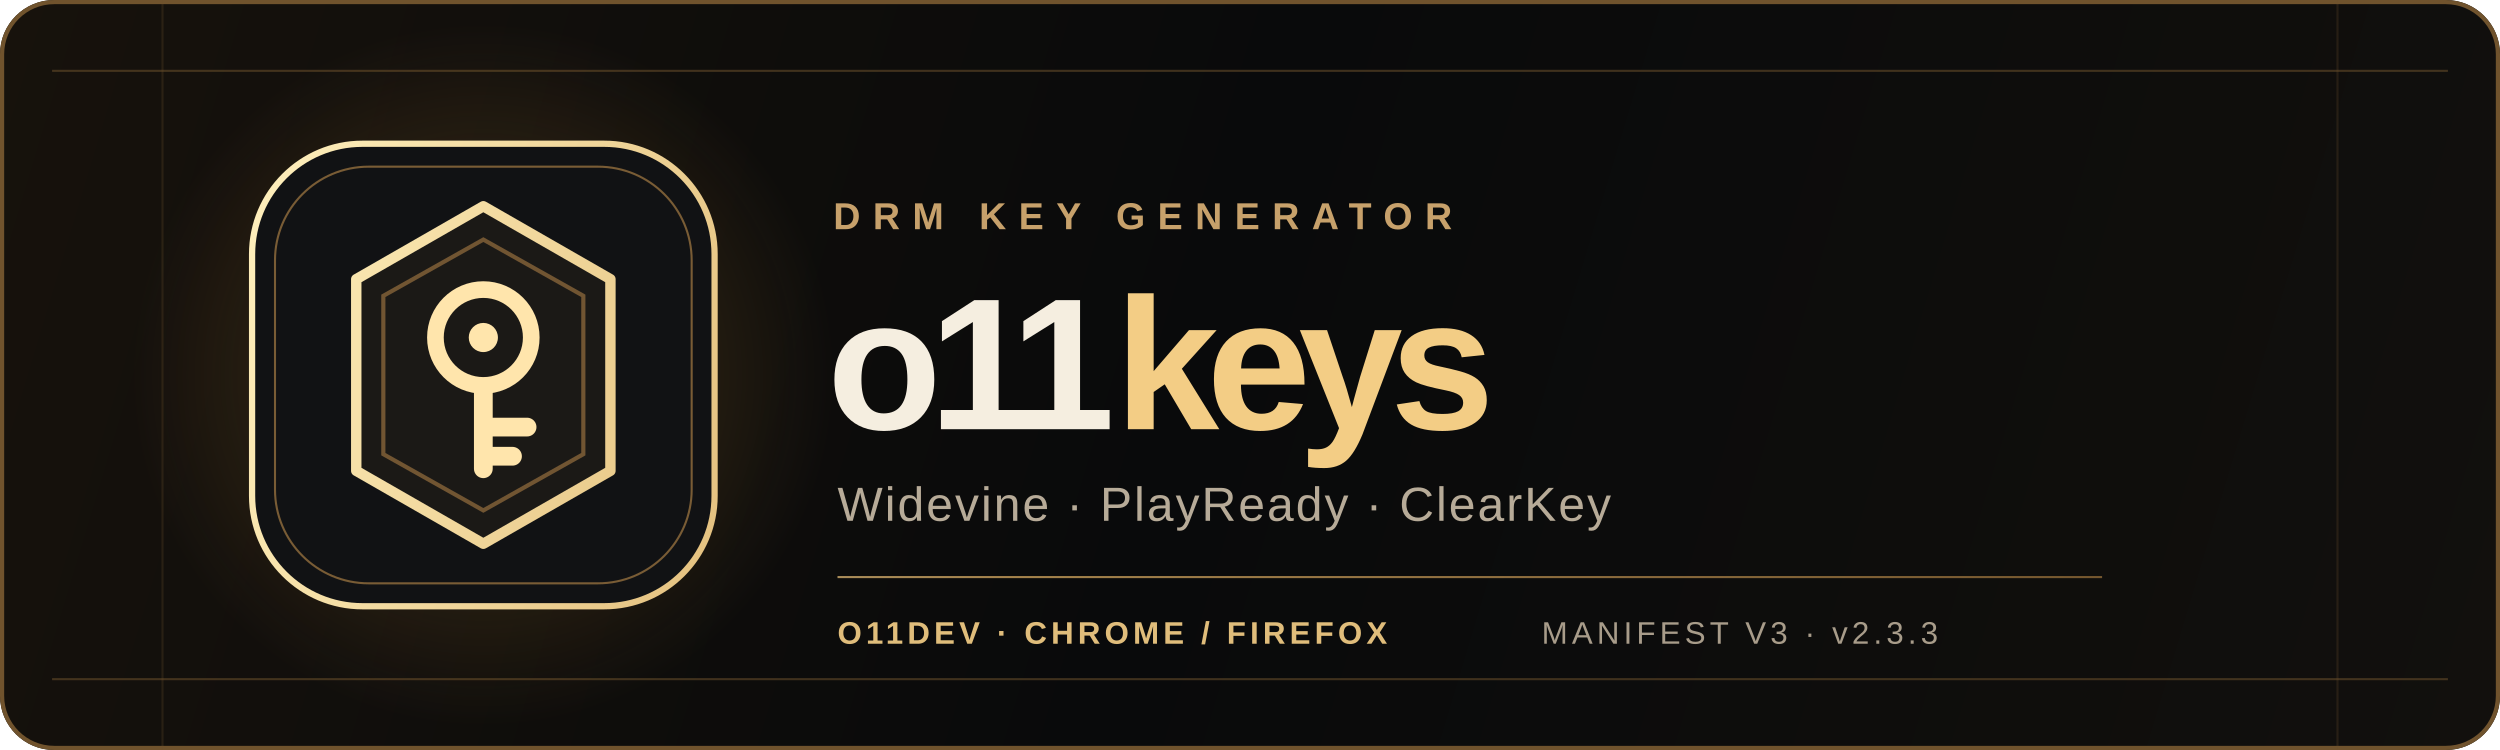
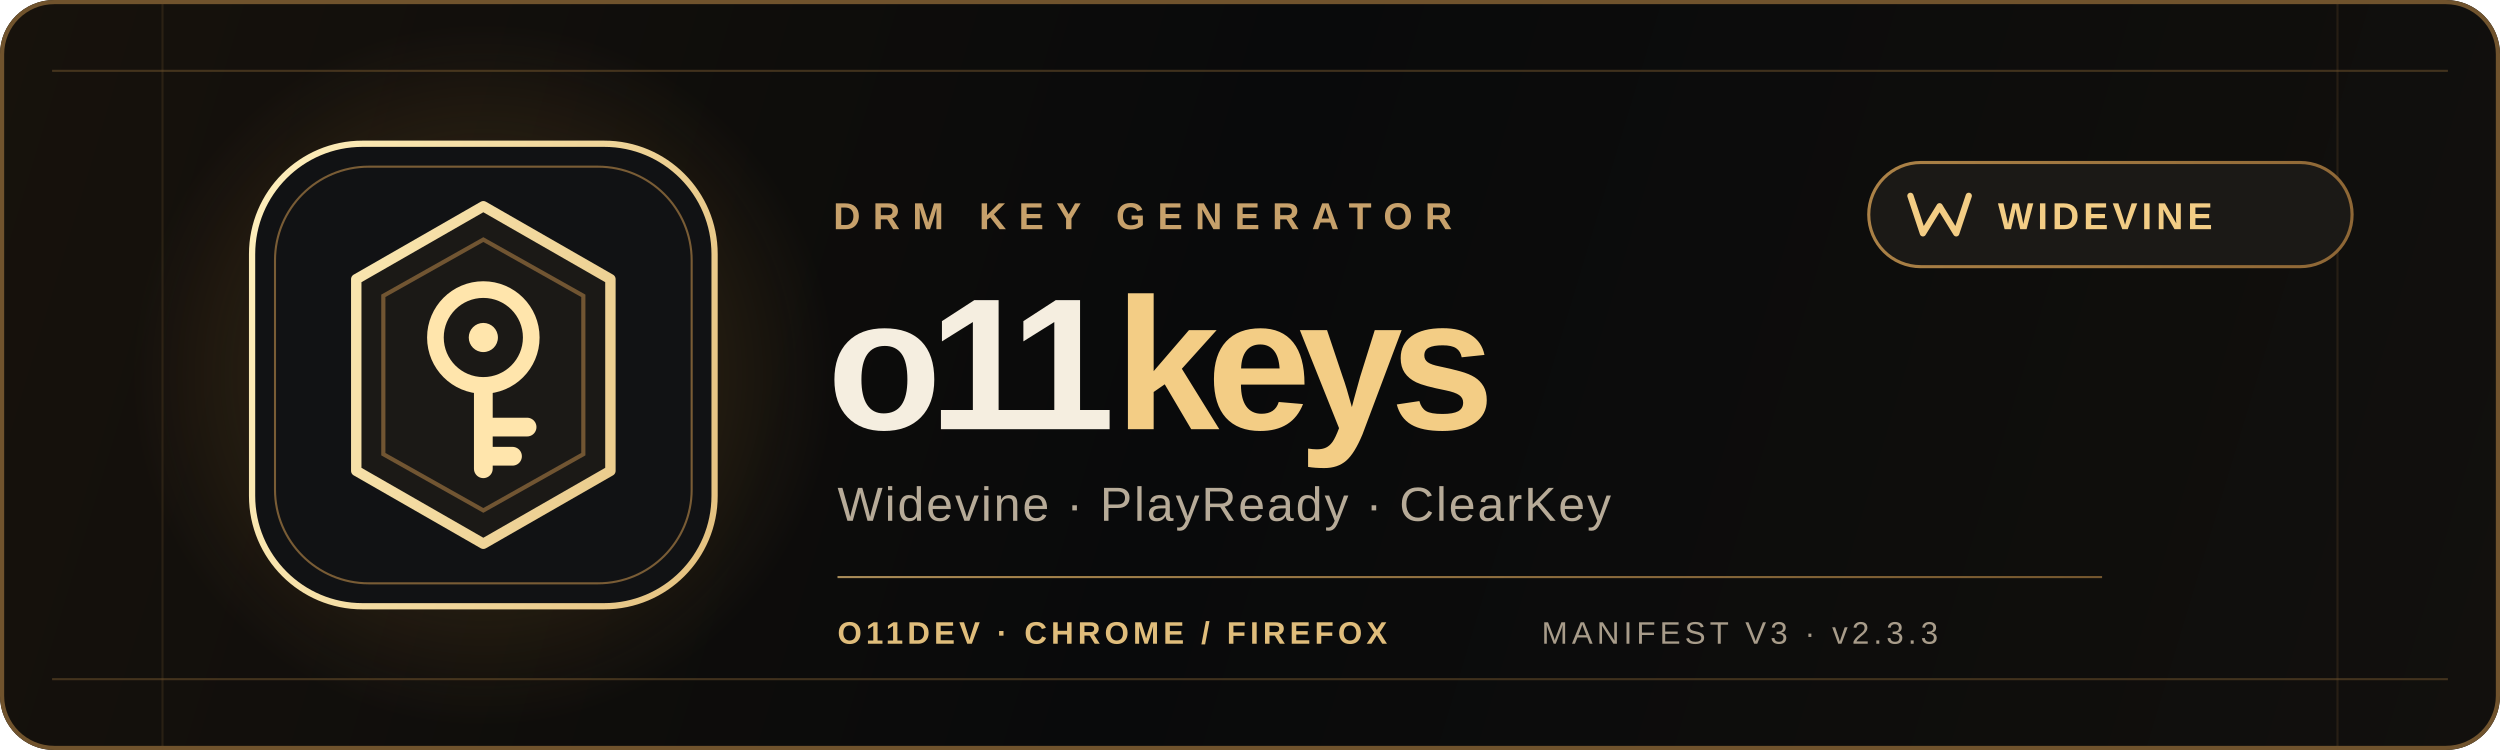
<svg xmlns="http://www.w3.org/2000/svg" width="1200" height="360" viewBox="0 0 1200 360" role="img" aria-labelledby="title desc">
  <defs>
    <linearGradient id="background" x1="0" y1="0" x2="1200" y2="360" gradientUnits="userSpaceOnUse">
      <stop stop-color="#17120c" />
      <stop offset=".48" stop-color="#090a0b" />
      <stop offset="1" stop-color="#12100d" />
    </linearGradient>
    <linearGradient id="gold" x1="130" y1="36" x2="1070" y2="324" gradientUnits="userSpaceOnUse">
      <stop stop-color="#fff0bd" />
      <stop offset=".42" stop-color="#d7aa61" />
      <stop offset="1" stop-color="#8d6635" />
    </linearGradient>
    <radialGradient id="halo">
      <stop stop-color="#b68135" stop-opacity=".32" />
      <stop offset="1" stop-color="#b68135" stop-opacity="0" />
    </radialGradient>
    <filter id="shadow">
      <feGaussianBlur stdDeviation="20" />
    </filter>
  </defs>
  <rect width="1200" height="360" rx="26" fill="url(#background)" />
  <rect x="1" y="1" width="1198" height="358" rx="25" fill="none" stroke="#70532d" stroke-width="2" />
  <path d="M25 34H1175M25 326H1175" stroke="#6c512d" stroke-opacity=".55" />
  <path d="M78 0v360M1122 0v360" stroke="#6c512d" stroke-opacity=".25" />
  <circle cx="232" cy="180" r="170" fill="url(#halo)" />
  <circle cx="232" cy="180" r="90" fill="#b68135" opacity=".1" filter="url(#shadow)" />
  <rect x="121" y="69" width="222" height="222" rx="53" fill="#111214" stroke="url(#gold)" stroke-width="3" />
  <rect x="132" y="80" width="200" height="200" rx="45" fill="none" stroke="#8b693b" stroke-opacity=".85" />
  <path d="M232 99 293 134v92l-61 35-61-35v-92l61-35Z" fill="#1b1916" stroke="url(#gold)" stroke-width="5" stroke-linejoin="round" />
  <path d="M232 115 280 142v76l-48 27-48-27v-76l48-27Z" fill="none" stroke="#715532" stroke-width="2" />
  <circle cx="232" cy="162" r="23" fill="none" stroke="#ffe5ac" stroke-width="8" />
  <circle cx="232" cy="162" r="7" fill="#ffe5ac" />
  <path d="M232 186v39m0-20h21m-21 14h14" fill="none" stroke="#ffe5ac" stroke-width="9" stroke-linecap="round" stroke-linejoin="round" />
  <text x="400" y="110" fill="#c7a16b" font-family="Segoe UI,Arial,sans-serif" font-size="18" font-weight="700" letter-spacing="6">DRM KEY GENERATOR</text>
+   <rect x="897" y="78" width="232" height="50" rx="25" fill="#1b1916" stroke="url(#gold)" stroke-width="1.5" />
+   <path d="M917 94l6 18 8-13 8 13 6-18" fill="none" stroke="#f3cd85" stroke-width="3" stroke-linecap="round" stroke-linejoin="round" />
+   <text x="959" y="110" fill="#f3cd85" font-family="Segoe UI,Arial,sans-serif" font-size="18" font-weight="700" letter-spacing="2">WIDEVINE</text>
  <text x="397" y="206" fill="#f5eee0" font-family="Segoe UI,Arial,sans-serif" font-size="90" font-weight="750" letter-spacing="-6">o11<tspan fill="#f3cd85">keys</tspan>
  </text>
  <text x="402" y="250" fill="#b7ab98" font-family="Segoe UI,Arial,sans-serif" font-size="23" letter-spacing="1">Widevine · PlayReady · ClearKey</text>
  <path d="M402 277h607" stroke="url(#gold)" stroke-opacity=".75" />
  <text x="402" y="309" fill="#e0bd7b" font-family="Segoe UI,Arial,sans-serif" font-size="15" font-weight="700" letter-spacing="2">O11DEV  ·  CHROME / FIREFOX</text>
  <text x="740" y="309" fill="#a89c8a" font-family="Segoe UI,Arial,sans-serif" font-size="15" letter-spacing="2">MANIFEST V3  ·  v2.3.3</text>
</svg>
